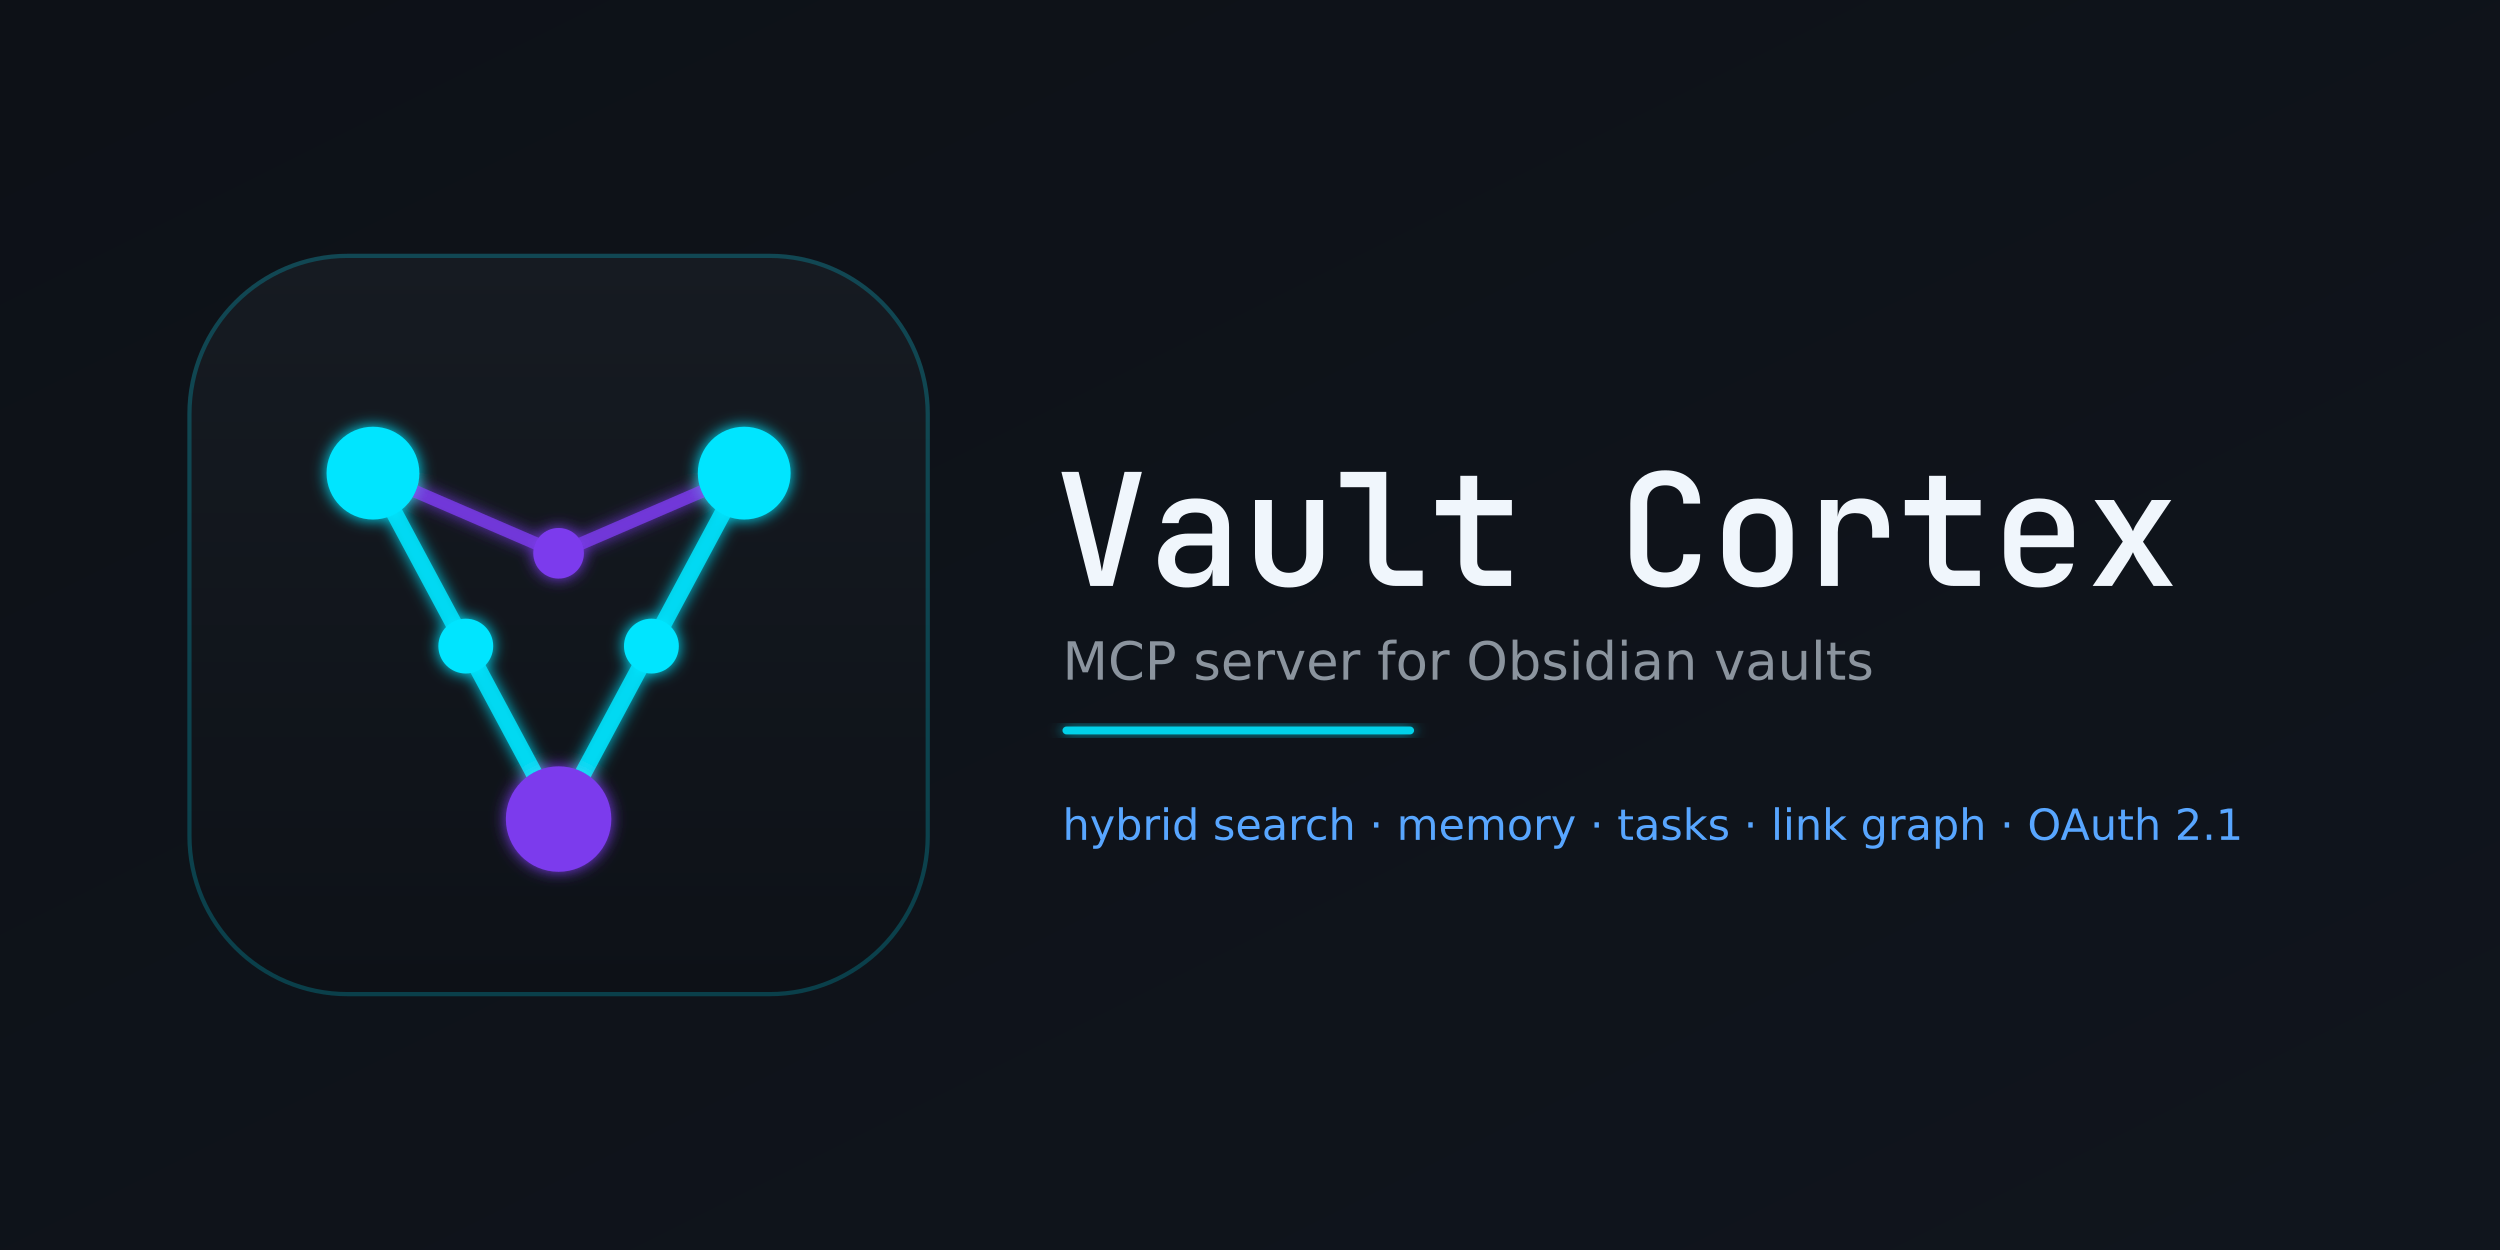
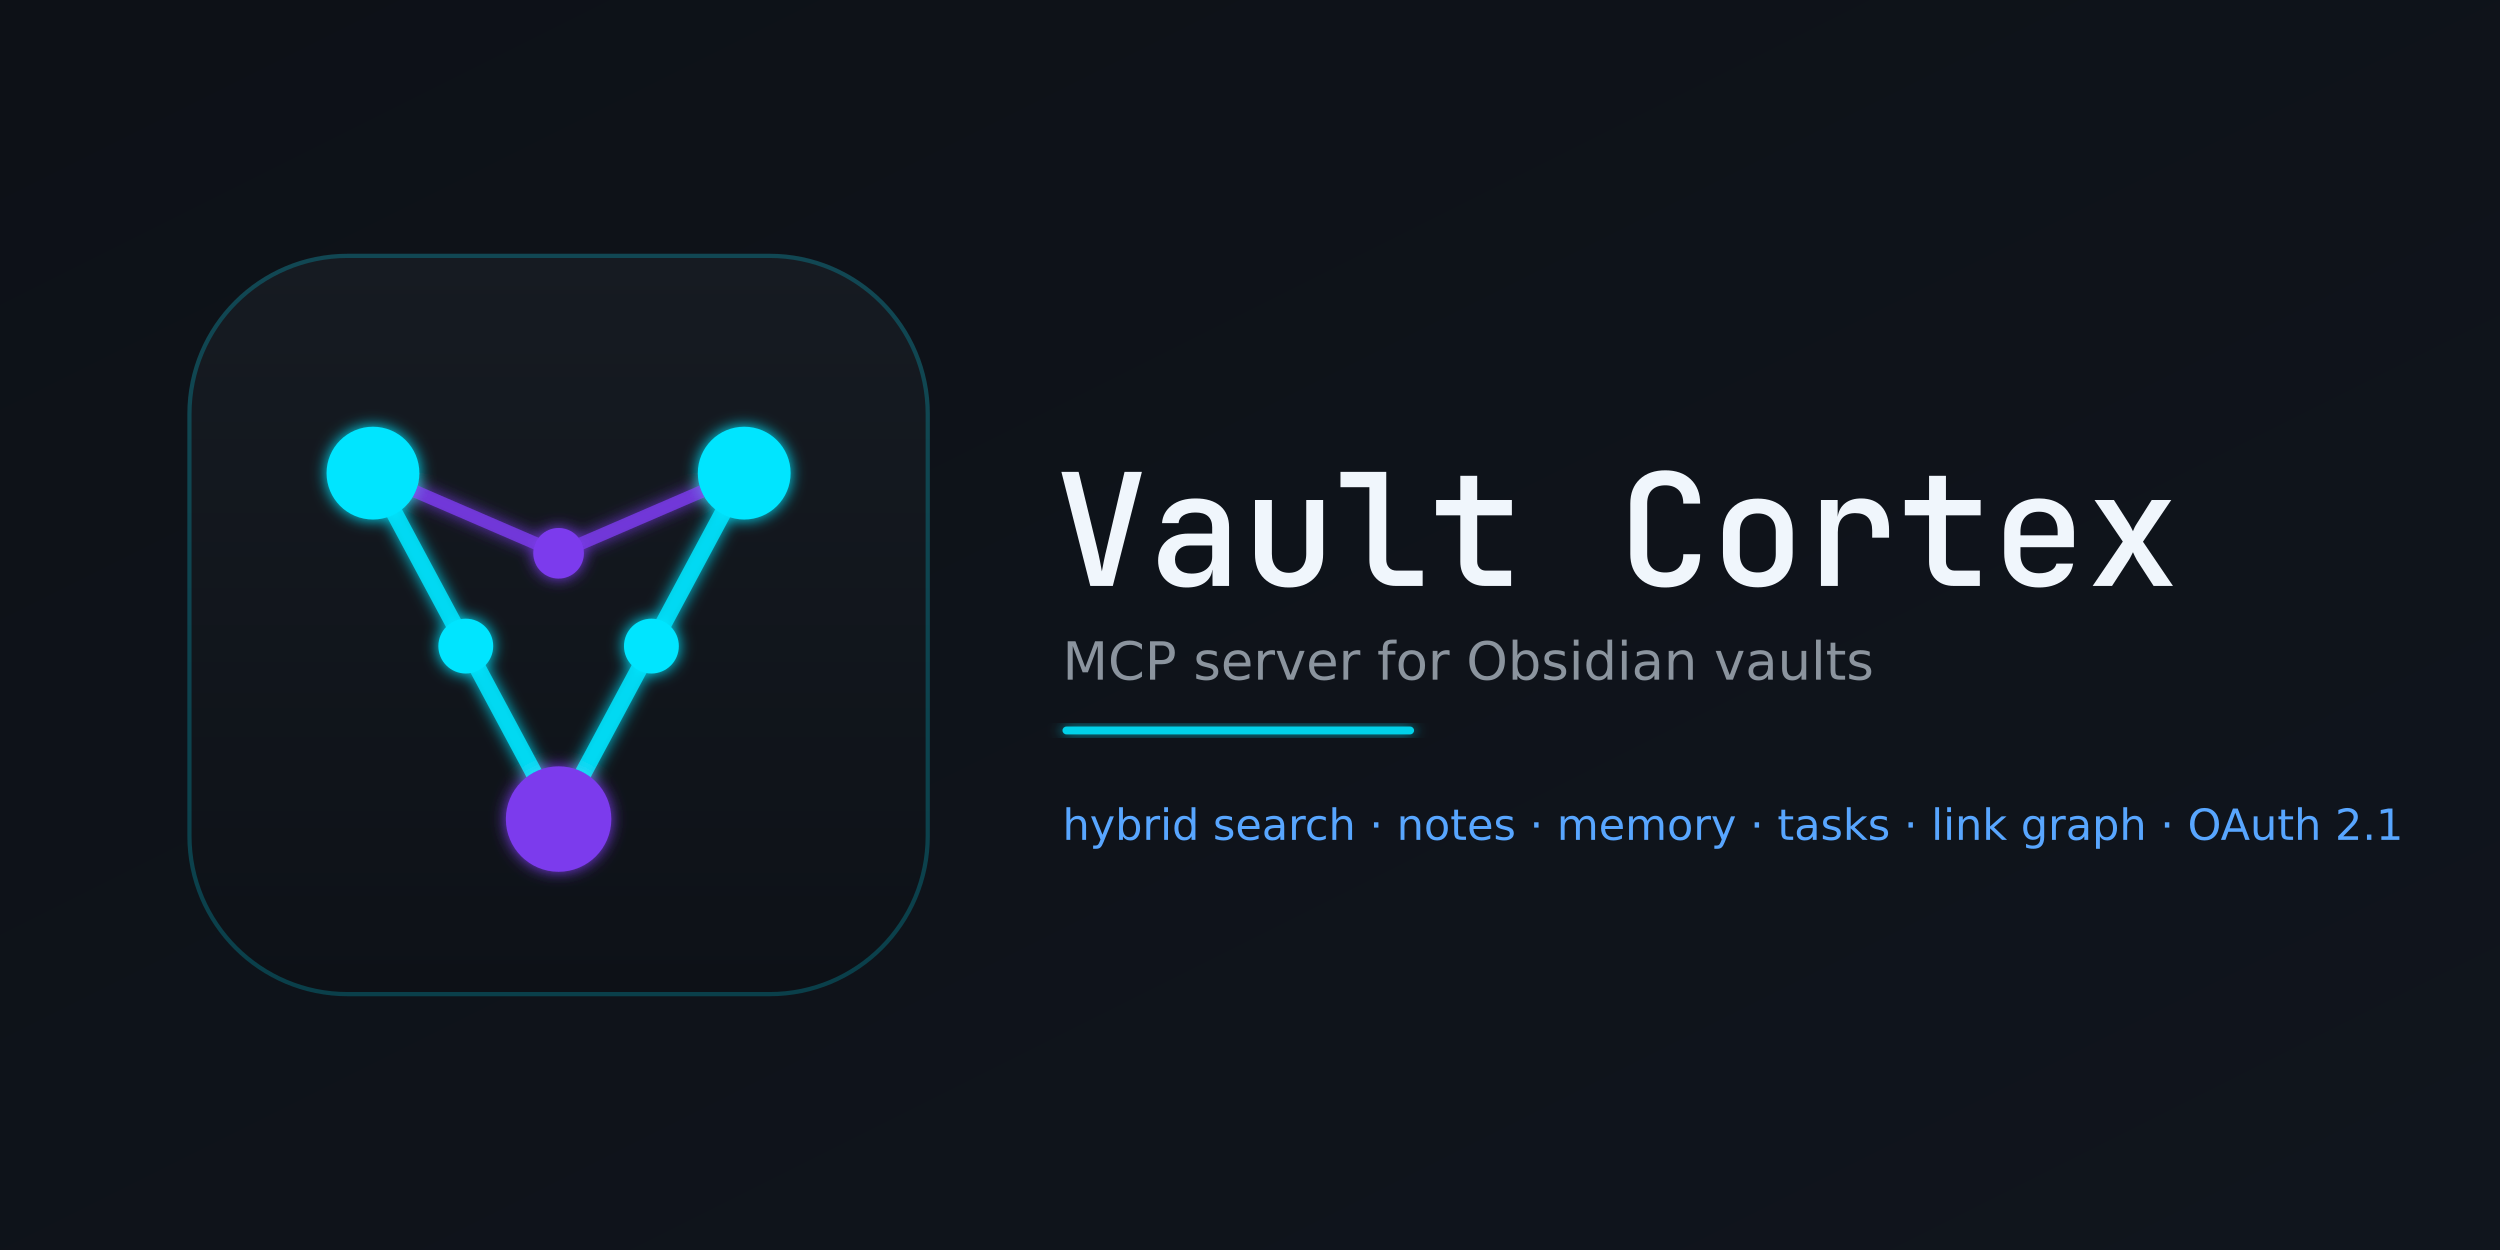
<svg xmlns="http://www.w3.org/2000/svg" width="1280" height="640" viewBox="0 0 1280 640" fill="none">
  <defs>
    <linearGradient id="bg" x1="0" y1="0" x2="1" y2="1">
      <stop offset="0" stop-color="#0d1117" />
      <stop offset="1" stop-color="#10151d" />
    </linearGradient>
    <linearGradient id="tileGrad" x1="0" y1="0" x2="0" y2="1">
      <stop offset="0" stop-color="#161b22" />
      <stop offset="1" stop-color="#0d1117" />
    </linearGradient>
    <filter id="glow" x="-40%" y="-40%" width="180%" height="180%">
      <feGaussianBlur in="SourceGraphic" stdDeviation="3.5" result="b" />
      <feMerge>
        <feMergeNode in="b" />
        <feMergeNode in="SourceGraphic" />
      </feMerge>
    </filter>
  </defs>
  <rect width="1280" height="640" fill="url(#bg)" />
  <g transform="translate(70,104) scale(1.08)">
    <rect x="24" y="24" width="352" height="352" rx="76" fill="url(#tileGrad)" />
    <rect x="25" y="25" width="350" height="350" rx="75" fill="none" stroke="#00e5ff" stroke-width="2" opacity="0.22" />
    <g filter="url(#glow)" stroke-linecap="round">
      <line x1="112" y1="128" x2="156" y2="210" stroke="#00e5ff" stroke-width="8" opacity="0.85" />
      <line x1="156" y1="210" x2="200" y2="292" stroke="#00e5ff" stroke-width="8" opacity="0.85" />
      <line x1="288" y1="128" x2="244" y2="210" stroke="#00e5ff" stroke-width="8" opacity="0.85" />
      <line x1="244" y1="210" x2="200" y2="292" stroke="#00e5ff" stroke-width="8" opacity="0.85" />
      <line x1="112" y1="128" x2="200" y2="166" stroke="#7c3aed" stroke-width="6" opacity="0.8" />
      <line x1="288" y1="128" x2="200" y2="166" stroke="#7c3aed" stroke-width="6" opacity="0.8" />
      <circle cx="112" cy="128" r="22" fill="#00e5ff" />
      <circle cx="288" cy="128" r="22" fill="#00e5ff" />
      <circle cx="156" cy="210" r="13" fill="#00e5ff" />
      <circle cx="244" cy="210" r="13" fill="#00e5ff" />
      <circle cx="200" cy="166" r="12" fill="#7c3aed" />
      <circle cx="200" cy="292" r="25" fill="#7c3aed" />
    </g>
  </g>
  <g transform="translate(540,300) scale(0.08,-0.08)" fill="#f0f6fc">
    <path transform="translate(0,0)" d="M228 0 43 730H153L271 244Q282 200 290.0 158.0Q298 116 302 93Q306 116 314.5 158.5Q323 201 334 245L447 730H558L372 0Z" />
    <path transform="translate(600,0)" d="M245 -10Q161 -10 111.5 37.5Q62 85 62 162Q62 240 115.0 287.5Q168 335 256 335H408V375Q408 470 301 470Q253 470 224.0 452.0Q195 434 193 402H87Q92 471 149.0 515.5Q206 560 302 560Q404 560 460.0 511.5Q516 463 516 376V0H410V103H409Q402 50 359.0 20.0Q316 -10 245 -10ZM276 79Q337 79 372.5 108.5Q408 138 408 188V259H264Q221 259 195.5 234.0Q170 209 170 170Q170 128 198.0 103.5Q226 79 276 79Z" />
    <path transform="translate(1200,0)" d="M299 -10Q199 -10 140.5 47.5Q82 105 82 204V550H190V205Q190 149 219.0 116.5Q248 84 299 84Q351 84 380.5 116.5Q410 149 410 205V550H518V204Q518 105 458.5 47.5Q399 -10 299 -10Z" />
    <path transform="translate(1800,0)" d="M385 0Q307 0 260.5 45.5Q214 91 214 167V632H29V730H322V169Q322 136 340.0 117.0Q358 98 389 98H555V0Z" />
    <path transform="translate(2400,0)" d="M355 0Q282 0 239.0 42.0Q196 84 196 156V452H41V550H196V705H304V550H526V452H304V157Q304 131 319.0 114.5Q334 98 360 98H521V0Z" />
    <path transform="translate(3600,0)" d="M308 -10Q205 -10 144.5 47.5Q84 105 84 203V527Q84 626 144.5 683.0Q205 740 308 740Q410 740 470.5 682.5Q531 625 531 527H423Q423 584 392.5 614.0Q362 644 308 644Q253 644 222.5 614.0Q192 584 192 527V203Q192 146 222.5 116.0Q253 86 308 86Q362 86 392.5 116.0Q423 146 423 203H531Q531 105 470.5 47.5Q410 -10 308 -10Z" />
    <path transform="translate(4200,0)" d="M300 -9Q198 -9 137.5 50.0Q77 109 77 211V339Q77 442 137.0 500.5Q197 559 300 559Q403 559 463.0 500.5Q523 442 523 339V211Q523 109 462.5 50.0Q402 -9 300 -9ZM300 86Q354 86 384.5 116.5Q415 147 415 204V346Q415 403 384.5 433.5Q354 464 300 464Q246 464 215.5 433.5Q185 403 185 346V204Q185 147 215.5 116.5Q246 86 300 86Z" />
    <path transform="translate(4800,0)" d="M104 0V550H211V442Q219 497 258.0 528.5Q297 560 361 560Q446 560 493.0 507.0Q540 454 540 358V309H432V355Q432 466 323 466Q269 466 240.5 434.5Q212 403 212 343V0Z" />
    <path transform="translate(5400,0)" d="M355 0Q282 0 239.0 42.0Q196 84 196 156V452H41V550H196V705H304V550H526V452H304V157Q304 131 319.0 114.5Q334 98 360 98H521V0Z" />
    <path transform="translate(6000,0)" d="M300 -10Q199 -10 138.0 49.0Q77 108 77 210V340Q77 442 138.0 501.0Q199 560 300 560Q368 560 418.0 533.5Q468 507 495.5 459.0Q523 411 523 347V248H181V203Q181 145 213.0 113.0Q245 81 300 81Q345 81 375.0 97.5Q405 114 411 143H518Q507 73 447.5 31.5Q388 -10 300 -10ZM181 347V324H419V348Q419 409 388.0 442.0Q357 475 300 475Q243 475 212.0 441.5Q181 408 181 347Z" />
    <path transform="translate(6600,0)" d="M43 0 236 284 55 550H179L276 398Q283 386 290.0 372.5Q297 359 301 350Q304 359 310.5 372.5Q317 386 325 398L421 550H546L365 283L557 0H433L326 165Q319 177 312.0 192.0Q305 207 301 216Q296 207 289.0 192.0Q282 177 274 165L167 0Z" />
  </g>
  <text x="544" y="348" font-family="DejaVu Sans" font-size="27" fill="#8b949e">MCP server for Obsidian vaults</text>
  <rect x="544" y="372" width="180" height="4" rx="2" fill="#00e5ff" filter="url(#glow)" opacity="0.9" />
-   <text x="544" y="430" font-family="DejaVu Sans" font-size="22" fill="#58a6ff">hybrid search · memory · tasks · link graph · OAuth 2.1</text>
+   <text x="544" y="430" font-family="DejaVu Sans" font-size="22" fill="#58a6ff">hybrid search · notes · memory · tasks · link graph · OAuth 2.1</text>
</svg>
